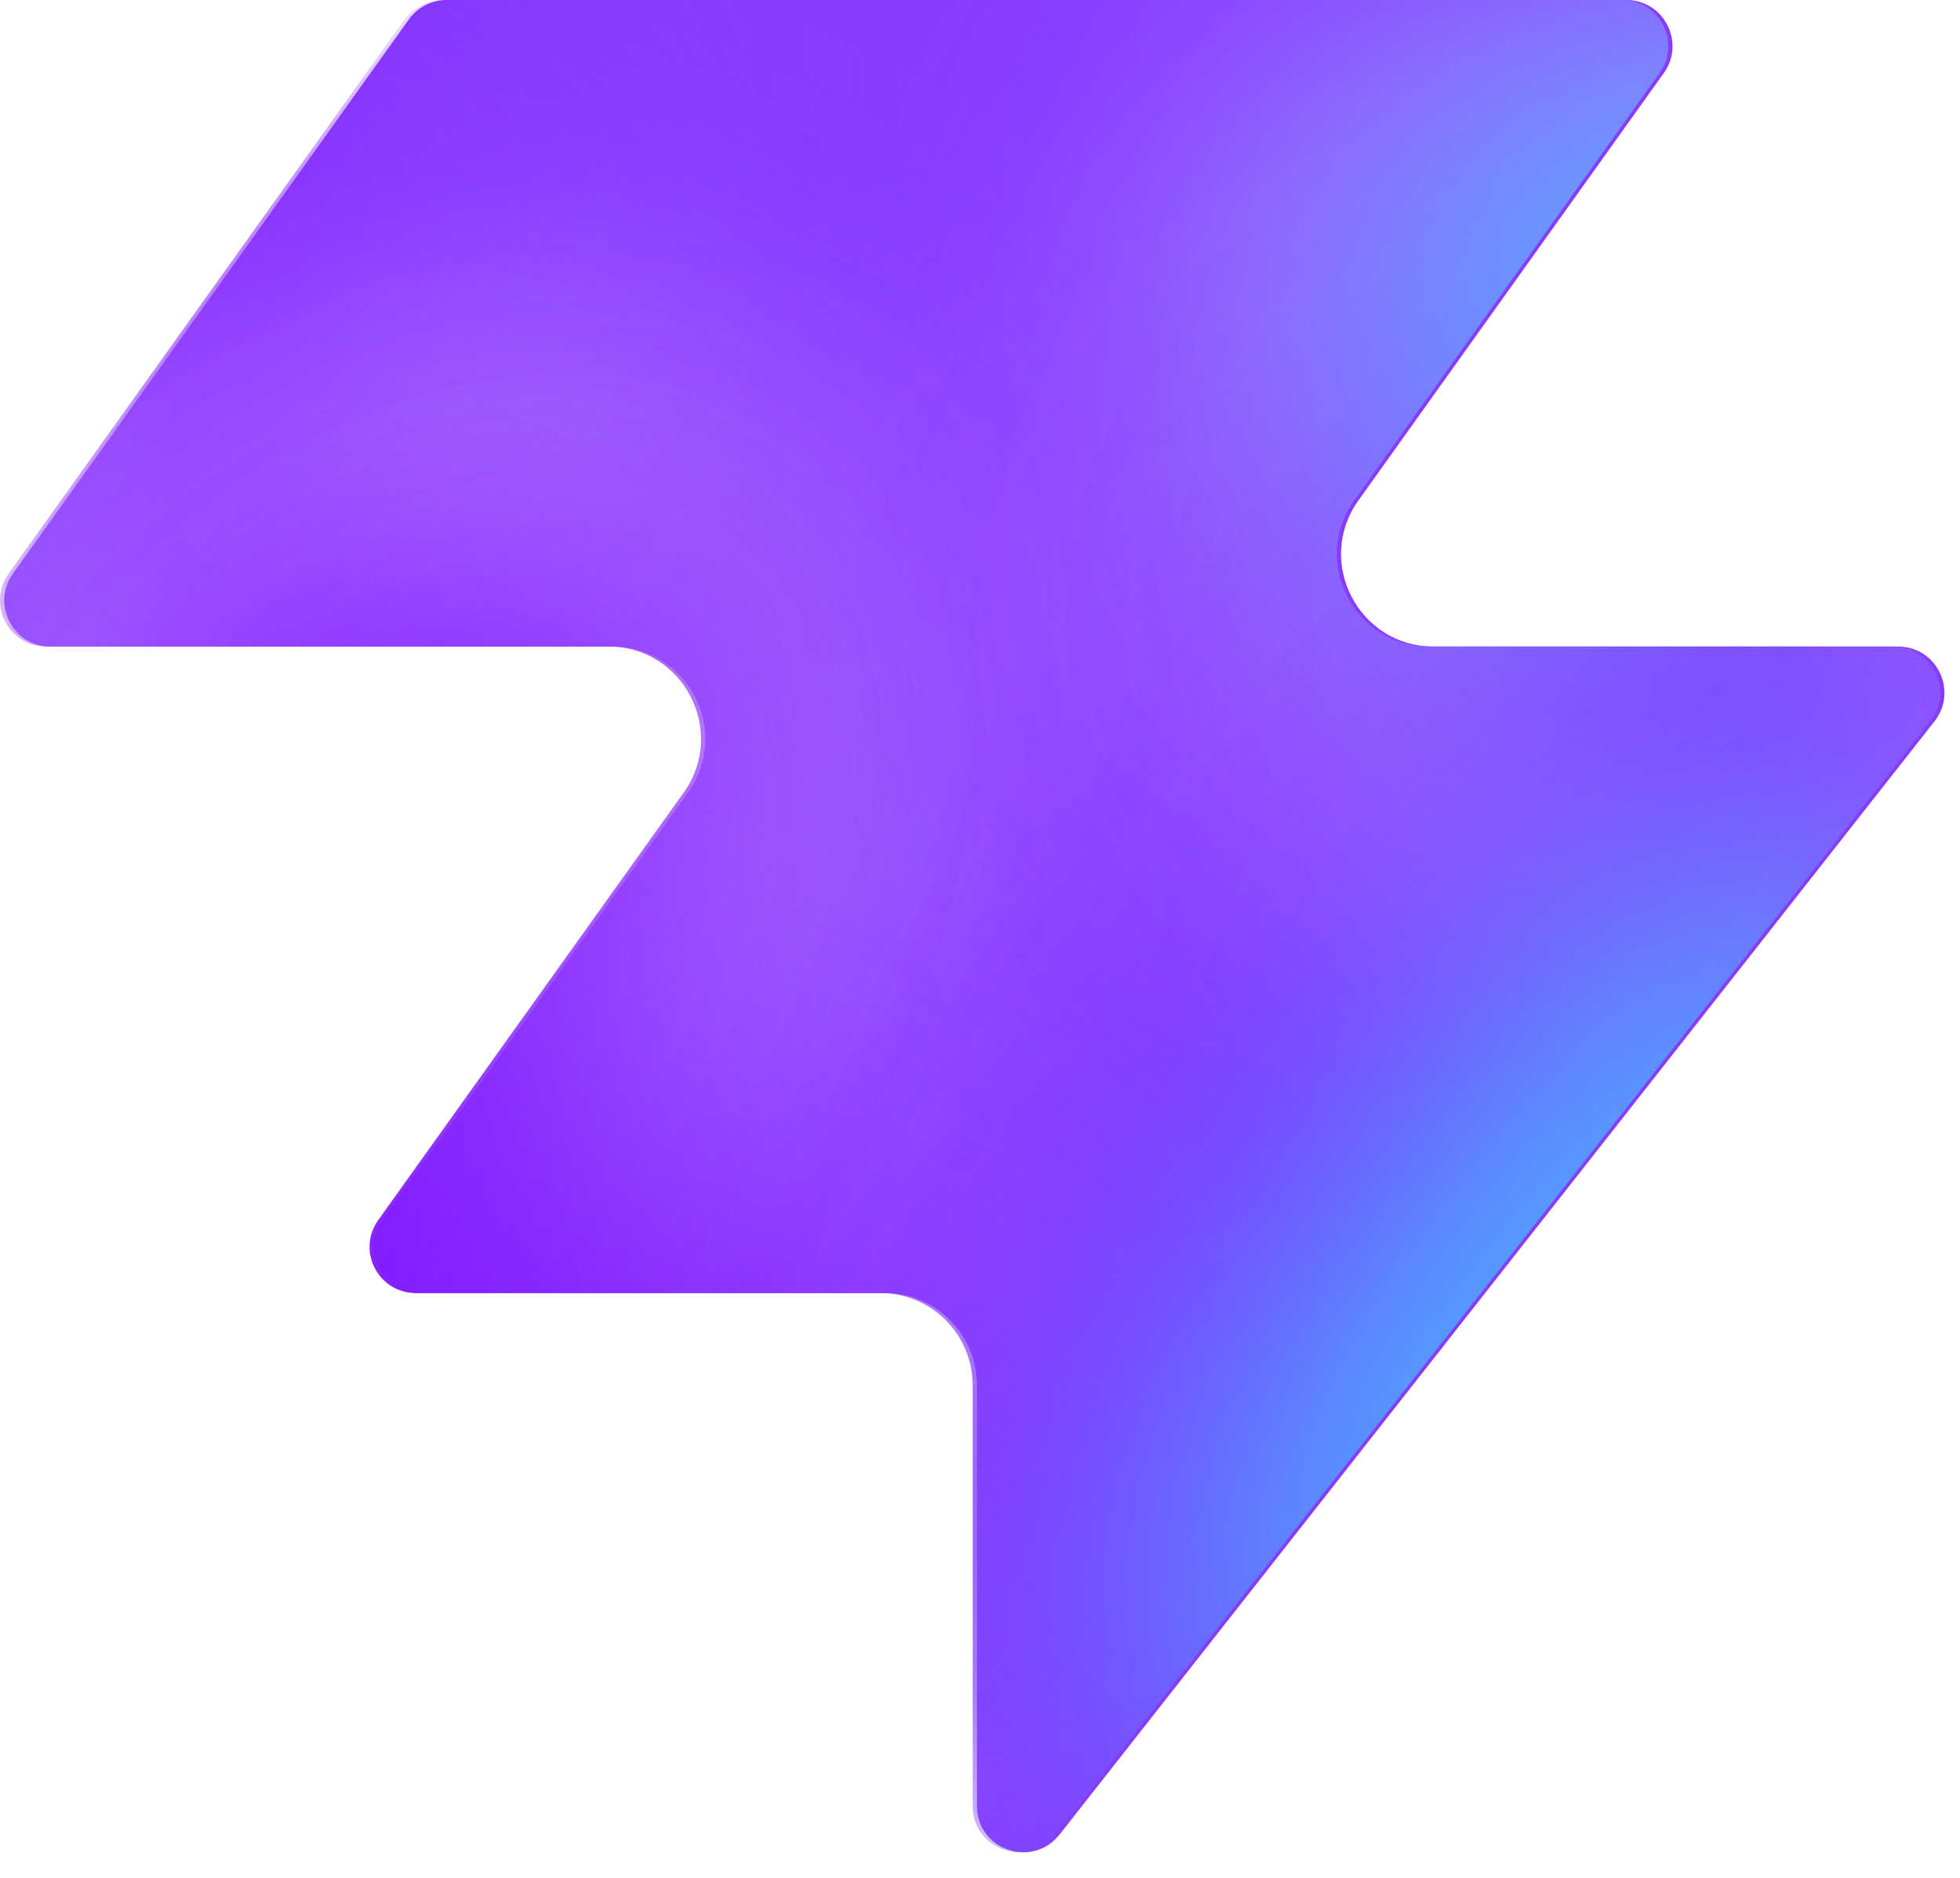
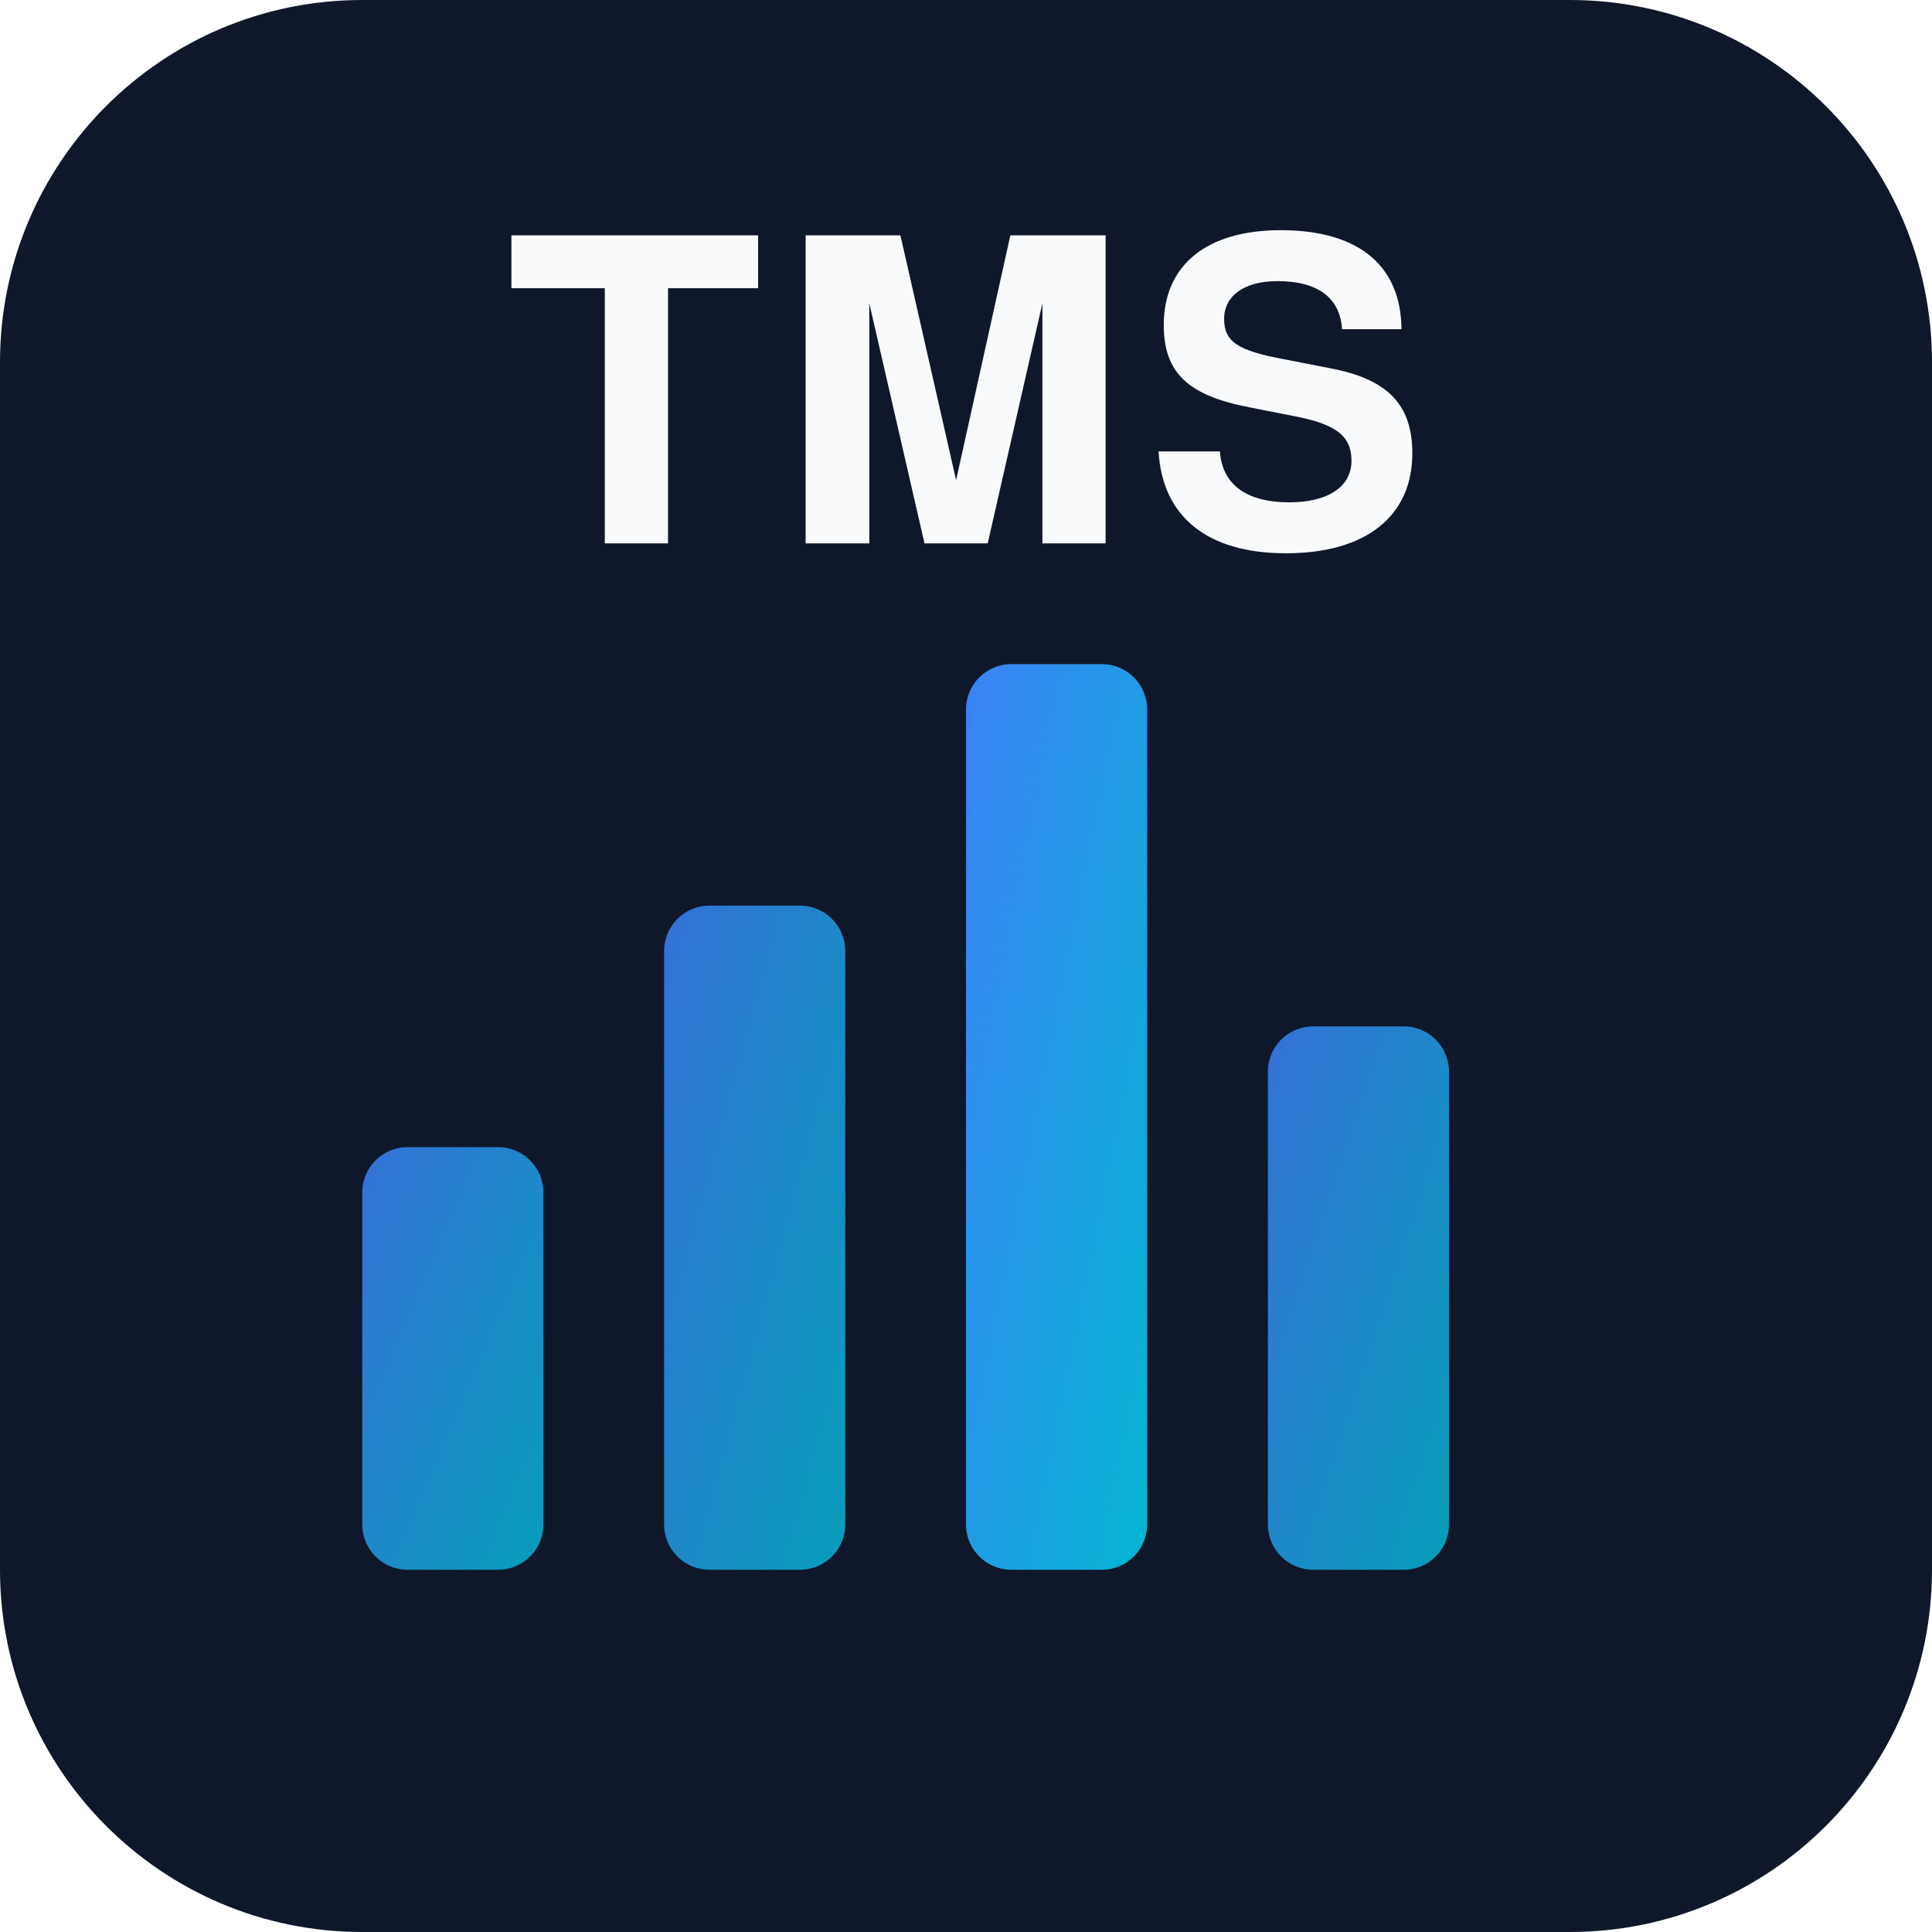
- <svg xmlns="http://www.w3.org/2000/svg" width="48" height="46" fill="none" viewBox="0 0 48 46">
-   <path fill="#863bff" d="M25.946 44.938c-.664.845-2.021.375-2.021-.698V33.937a2.26 2.26 0 0 0-2.262-2.262H10.287c-.92 0-1.456-1.04-.92-1.788l7.48-10.471c1.07-1.497 0-3.578-1.842-3.578H1.237c-.92 0-1.456-1.04-.92-1.788L10.013.474c.214-.297.556-.474.92-.474h28.894c.92 0 1.456 1.04.92 1.788l-7.48 10.471c-1.07 1.498 0 3.579 1.842 3.579h11.377c.943 0 1.473 1.088.89 1.83L25.947 44.94z" style="fill:#863bff;fill:color(display-p3 .525 .23 1);fill-opacity:1" />
-   <mask id="a" width="48" height="46" x="0" y="0" maskUnits="userSpaceOnUse" style="mask-type:alpha">
-     <path fill="#000" d="M25.842 44.938c-.664.844-2.021.375-2.021-.698V33.937a2.26 2.26 0 0 0-2.262-2.262H10.183c-.92 0-1.456-1.04-.92-1.788l7.48-10.471c1.07-1.498 0-3.579-1.842-3.579H1.133c-.92 0-1.456-1.04-.92-1.787L9.91.473c.214-.297.556-.474.92-.474h28.894c.92 0 1.456 1.04.92 1.788l-7.48 10.471c-1.07 1.498 0 3.578 1.842 3.578h11.377c.943 0 1.473 1.088.89 1.832L25.843 44.94z" style="fill:#000;fill-opacity:1" />
-   </mask>
-   <g mask="url(#a)">
-     <g filter="url(#b)">
-       <ellipse cx="5.508" cy="14.704" fill="#ede6ff" rx="5.508" ry="14.704" style="fill:#ede6ff;fill:color(display-p3 .927 .903 1);fill-opacity:1" transform="matrix(.00324 1 1 -.00324 -4.47 31.516)" />
-     </g>
-     <g filter="url(#c)">
-       <ellipse cx="10.399" cy="29.851" fill="#ede6ff" rx="10.399" ry="29.851" style="fill:#ede6ff;fill:color(display-p3 .927 .903 1);fill-opacity:1" transform="matrix(.00324 1 1 -.00324 -39.328 7.883)" />
-     </g>
-     <g filter="url(#d)">
-       <ellipse cx="5.508" cy="30.487" fill="#7e14ff" rx="5.508" ry="30.487" style="fill:#7e14ff;fill:color(display-p3 .492 .077 1);fill-opacity:1" transform="rotate(89.814 -25.913 -14.639)scale(1 -1)" />
-     </g>
-     <g filter="url(#e)">
-       <ellipse cx="5.508" cy="30.599" fill="#7e14ff" rx="5.508" ry="30.599" style="fill:#7e14ff;fill:color(display-p3 .492 .077 1);fill-opacity:1" transform="rotate(89.814 -32.644 -3.334)scale(1 -1)" />
-     </g>
-     <g filter="url(#f)">
-       <ellipse cx="5.508" cy="30.599" fill="#7e14ff" rx="5.508" ry="30.599" style="fill:#7e14ff;fill:color(display-p3 .492 .077 1);fill-opacity:1" transform="matrix(.00324 1 1 -.00324 -34.34 30.47)" />
-     </g>
-     <g filter="url(#g)">
-       <ellipse cx="14.072" cy="22.078" fill="#ede6ff" rx="14.072" ry="22.078" style="fill:#ede6ff;fill:color(display-p3 .927 .903 1);fill-opacity:1" transform="rotate(93.35 24.506 48.493)scale(-1 1)" />
-     </g>
-     <g filter="url(#h)">
-       <ellipse cx="3.47" cy="21.501" fill="#7e14ff" rx="3.47" ry="21.501" style="fill:#7e14ff;fill:color(display-p3 .492 .077 1);fill-opacity:1" transform="rotate(89.009 28.708 47.59)scale(-1 1)" />
-     </g>
-     <g filter="url(#i)">
-       <ellipse cx="3.47" cy="21.501" fill="#7e14ff" rx="3.47" ry="21.501" style="fill:#7e14ff;fill:color(display-p3 .492 .077 1);fill-opacity:1" transform="rotate(89.009 28.708 47.59)scale(-1 1)" />
-     </g>
-     <g filter="url(#j)">
-       <ellipse cx=".387" cy="8.972" fill="#7e14ff" rx="4.407" ry="29.108" style="fill:#7e14ff;fill:color(display-p3 .492 .077 1);fill-opacity:1" transform="rotate(39.51 .387 8.972)" />
-     </g>
-     <g filter="url(#k)">
-       <ellipse cx="47.523" cy="-6.092" fill="#7e14ff" rx="4.407" ry="29.108" style="fill:#7e14ff;fill:color(display-p3 .492 .077 1);fill-opacity:1" transform="rotate(37.892 47.523 -6.092)" />
-     </g>
-     <g filter="url(#l)">
-       <ellipse cx="41.412" cy="6.333" fill="#47bfff" rx="5.971" ry="9.665" style="fill:#47bfff;fill:color(display-p3 .28 .748 1);fill-opacity:1" transform="rotate(37.892 41.412 6.333)" />
-     </g>
-     <g filter="url(#m)">
-       <ellipse cx="-1.879" cy="38.332" fill="#7e14ff" rx="4.407" ry="29.108" style="fill:#7e14ff;fill:color(display-p3 .492 .077 1);fill-opacity:1" transform="rotate(37.892 -1.88 38.332)" />
-     </g>
-     <g filter="url(#n)">
-       <ellipse cx="-1.879" cy="38.332" fill="#7e14ff" rx="4.407" ry="29.108" style="fill:#7e14ff;fill:color(display-p3 .492 .077 1);fill-opacity:1" transform="rotate(37.892 -1.88 38.332)" />
-     </g>
-     <g filter="url(#o)">
-       <ellipse cx="35.651" cy="29.907" fill="#7e14ff" rx="4.407" ry="29.108" style="fill:#7e14ff;fill:color(display-p3 .492 .077 1);fill-opacity:1" transform="rotate(37.892 35.651 29.907)" />
-     </g>
-     <g filter="url(#p)">
-       <ellipse cx="38.418" cy="32.4" fill="#47bfff" rx="5.971" ry="15.297" style="fill:#47bfff;fill:color(display-p3 .28 .748 1);fill-opacity:1" transform="rotate(37.892 38.418 32.4)" />
-     </g>
-   </g>
+ <svg xmlns="http://www.w3.org/2000/svg" viewBox="0 0 64 64" width="64" height="64">
+   <rect width="64" height="64" rx="12" fill="#0F172A" />
  <defs>
-     <filter id="b" width="60.045" height="41.654" x="-19.77" y="16.149" color-interpolation-filters="sRGB" filterUnits="userSpaceOnUse">
-       <feFlood flood-opacity="0" result="BackgroundImageFix" />
-       <feBlend in="SourceGraphic" in2="BackgroundImageFix" result="shape" />
-       <feGaussianBlur result="effect1_foregroundBlur_2002_17158" stdDeviation="7.659" />
-     </filter>
-     <filter id="c" width="90.34" height="51.437" x="-54.613" y="-7.533" color-interpolation-filters="sRGB" filterUnits="userSpaceOnUse">
-       <feFlood flood-opacity="0" result="BackgroundImageFix" />
-       <feBlend in="SourceGraphic" in2="BackgroundImageFix" result="shape" />
-       <feGaussianBlur result="effect1_foregroundBlur_2002_17158" stdDeviation="7.659" />
-     </filter>
-     <filter id="d" width="79.355" height="29.4" x="-49.64" y="2.03" color-interpolation-filters="sRGB" filterUnits="userSpaceOnUse">
-       <feFlood flood-opacity="0" result="BackgroundImageFix" />
-       <feBlend in="SourceGraphic" in2="BackgroundImageFix" result="shape" />
-       <feGaussianBlur result="effect1_foregroundBlur_2002_17158" stdDeviation="4.596" />
-     </filter>
-     <filter id="e" width="79.579" height="29.4" x="-45.045" y="20.029" color-interpolation-filters="sRGB" filterUnits="userSpaceOnUse">
-       <feFlood flood-opacity="0" result="BackgroundImageFix" />
-       <feBlend in="SourceGraphic" in2="BackgroundImageFix" result="shape" />
-       <feGaussianBlur result="effect1_foregroundBlur_2002_17158" stdDeviation="4.596" />
-     </filter>
-     <filter id="f" width="79.579" height="29.4" x="-43.513" y="21.178" color-interpolation-filters="sRGB" filterUnits="userSpaceOnUse">
-       <feFlood flood-opacity="0" result="BackgroundImageFix" />
-       <feBlend in="SourceGraphic" in2="BackgroundImageFix" result="shape" />
-       <feGaussianBlur result="effect1_foregroundBlur_2002_17158" stdDeviation="4.596" />
-     </filter>
-     <filter id="g" width="74.749" height="58.852" x="15.756" y="-17.901" color-interpolation-filters="sRGB" filterUnits="userSpaceOnUse">
-       <feFlood flood-opacity="0" result="BackgroundImageFix" />
-       <feBlend in="SourceGraphic" in2="BackgroundImageFix" result="shape" />
-       <feGaussianBlur result="effect1_foregroundBlur_2002_17158" stdDeviation="7.659" />
-     </filter>
-     <filter id="h" width="61.377" height="25.362" x="23.548" y="2.284" color-interpolation-filters="sRGB" filterUnits="userSpaceOnUse">
-       <feFlood flood-opacity="0" result="BackgroundImageFix" />
-       <feBlend in="SourceGraphic" in2="BackgroundImageFix" result="shape" />
-       <feGaussianBlur result="effect1_foregroundBlur_2002_17158" stdDeviation="4.596" />
-     </filter>
-     <filter id="i" width="61.377" height="25.362" x="23.548" y="2.284" color-interpolation-filters="sRGB" filterUnits="userSpaceOnUse">
-       <feFlood flood-opacity="0" result="BackgroundImageFix" />
-       <feBlend in="SourceGraphic" in2="BackgroundImageFix" result="shape" />
-       <feGaussianBlur result="effect1_foregroundBlur_2002_17158" stdDeviation="4.596" />
-     </filter>
-     <filter id="j" width="56.045" height="63.649" x="-27.636" y="-22.853" color-interpolation-filters="sRGB" filterUnits="userSpaceOnUse">
-       <feFlood flood-opacity="0" result="BackgroundImageFix" />
-       <feBlend in="SourceGraphic" in2="BackgroundImageFix" result="shape" />
-       <feGaussianBlur result="effect1_foregroundBlur_2002_17158" stdDeviation="4.596" />
-     </filter>
-     <filter id="k" width="54.814" height="64.646" x="20.116" y="-38.415" color-interpolation-filters="sRGB" filterUnits="userSpaceOnUse">
-       <feFlood flood-opacity="0" result="BackgroundImageFix" />
-       <feBlend in="SourceGraphic" in2="BackgroundImageFix" result="shape" />
-       <feGaussianBlur result="effect1_foregroundBlur_2002_17158" stdDeviation="4.596" />
-     </filter>
-     <filter id="l" width="33.541" height="35.313" x="24.641" y="-11.323" color-interpolation-filters="sRGB" filterUnits="userSpaceOnUse">
-       <feFlood flood-opacity="0" result="BackgroundImageFix" />
-       <feBlend in="SourceGraphic" in2="BackgroundImageFix" result="shape" />
-       <feGaussianBlur result="effect1_foregroundBlur_2002_17158" stdDeviation="4.596" />
-     </filter>
-     <filter id="m" width="54.814" height="64.646" x="-29.286" y="6.009" color-interpolation-filters="sRGB" filterUnits="userSpaceOnUse">
-       <feFlood flood-opacity="0" result="BackgroundImageFix" />
-       <feBlend in="SourceGraphic" in2="BackgroundImageFix" result="shape" />
-       <feGaussianBlur result="effect1_foregroundBlur_2002_17158" stdDeviation="4.596" />
-     </filter>
-     <filter id="n" width="54.814" height="64.646" x="-29.286" y="6.009" color-interpolation-filters="sRGB" filterUnits="userSpaceOnUse">
-       <feFlood flood-opacity="0" result="BackgroundImageFix" />
-       <feBlend in="SourceGraphic" in2="BackgroundImageFix" result="shape" />
-       <feGaussianBlur result="effect1_foregroundBlur_2002_17158" stdDeviation="4.596" />
-     </filter>
-     <filter id="o" width="54.814" height="64.646" x="8.244" y="-2.416" color-interpolation-filters="sRGB" filterUnits="userSpaceOnUse">
-       <feFlood flood-opacity="0" result="BackgroundImageFix" />
-       <feBlend in="SourceGraphic" in2="BackgroundImageFix" result="shape" />
-       <feGaussianBlur result="effect1_foregroundBlur_2002_17158" stdDeviation="4.596" />
-     </filter>
-     <filter id="p" width="39.409" height="43.623" x="18.713" y="10.588" color-interpolation-filters="sRGB" filterUnits="userSpaceOnUse">
-       <feFlood flood-opacity="0" result="BackgroundImageFix" />
-       <feBlend in="SourceGraphic" in2="BackgroundImageFix" result="shape" />
-       <feGaussianBlur result="effect1_foregroundBlur_2002_17158" stdDeviation="4.596" />
-     </filter>
+     <linearGradient id="accent" x1="0%" y1="0%" x2="100%" y2="100%">
+       <stop offset="0%" stop-color="#3B82F6" />
+       <stop offset="100%" stop-color="#06B6D4" />
+     </linearGradient>
  </defs>
+   <rect x="12" y="38" width="6" height="14" rx="1.5" fill="url(#accent)" opacity="0.85" />
+   <rect x="22" y="30" width="6" height="22" rx="1.5" fill="url(#accent)" opacity="0.85" />
+   <rect x="32" y="22" width="6" height="30" rx="1.5" fill="url(#accent)" />
+   <rect x="42" y="34" width="6" height="18" rx="1.5" fill="url(#accent)" opacity="0.85" />
+   <text x="32" y="18" font-family="-apple-system, BlinkMacSystemFont, 'Segoe UI', Helvetica, Arial, sans-serif" font-size="14" font-weight="800" fill="#F8FAFC" text-anchor="middle" letter-spacing="0.5">TMS</text>
</svg>
